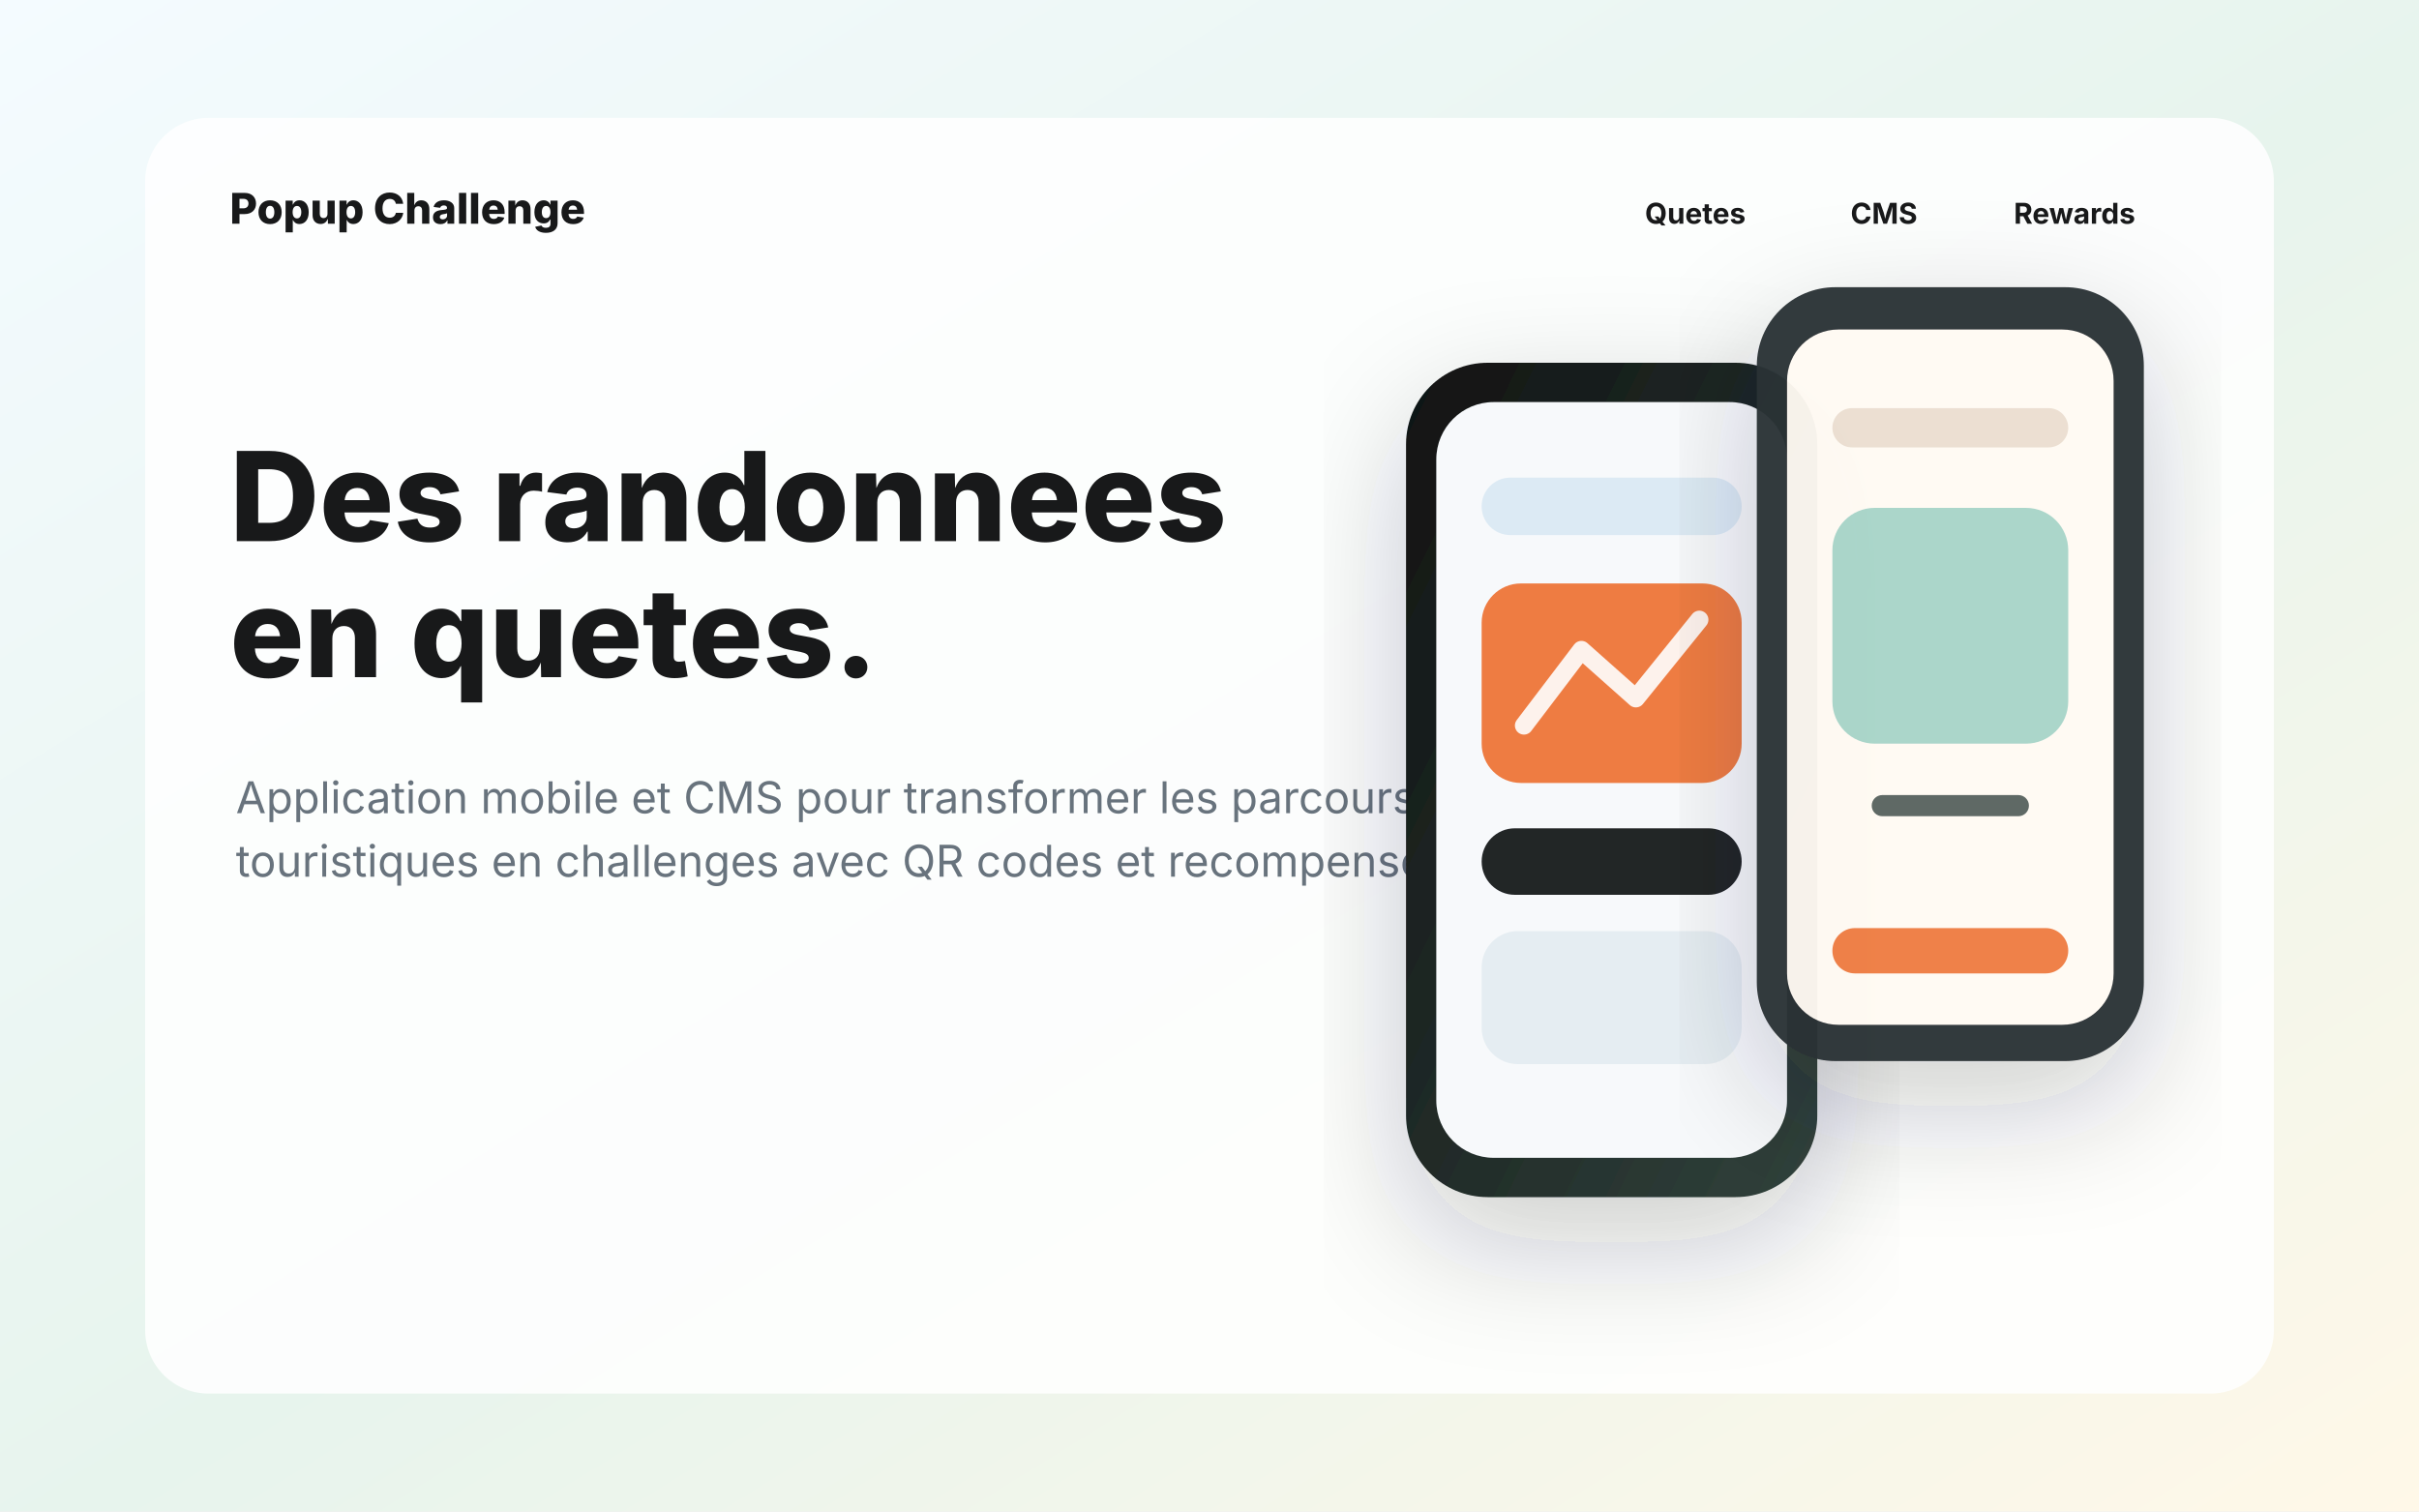
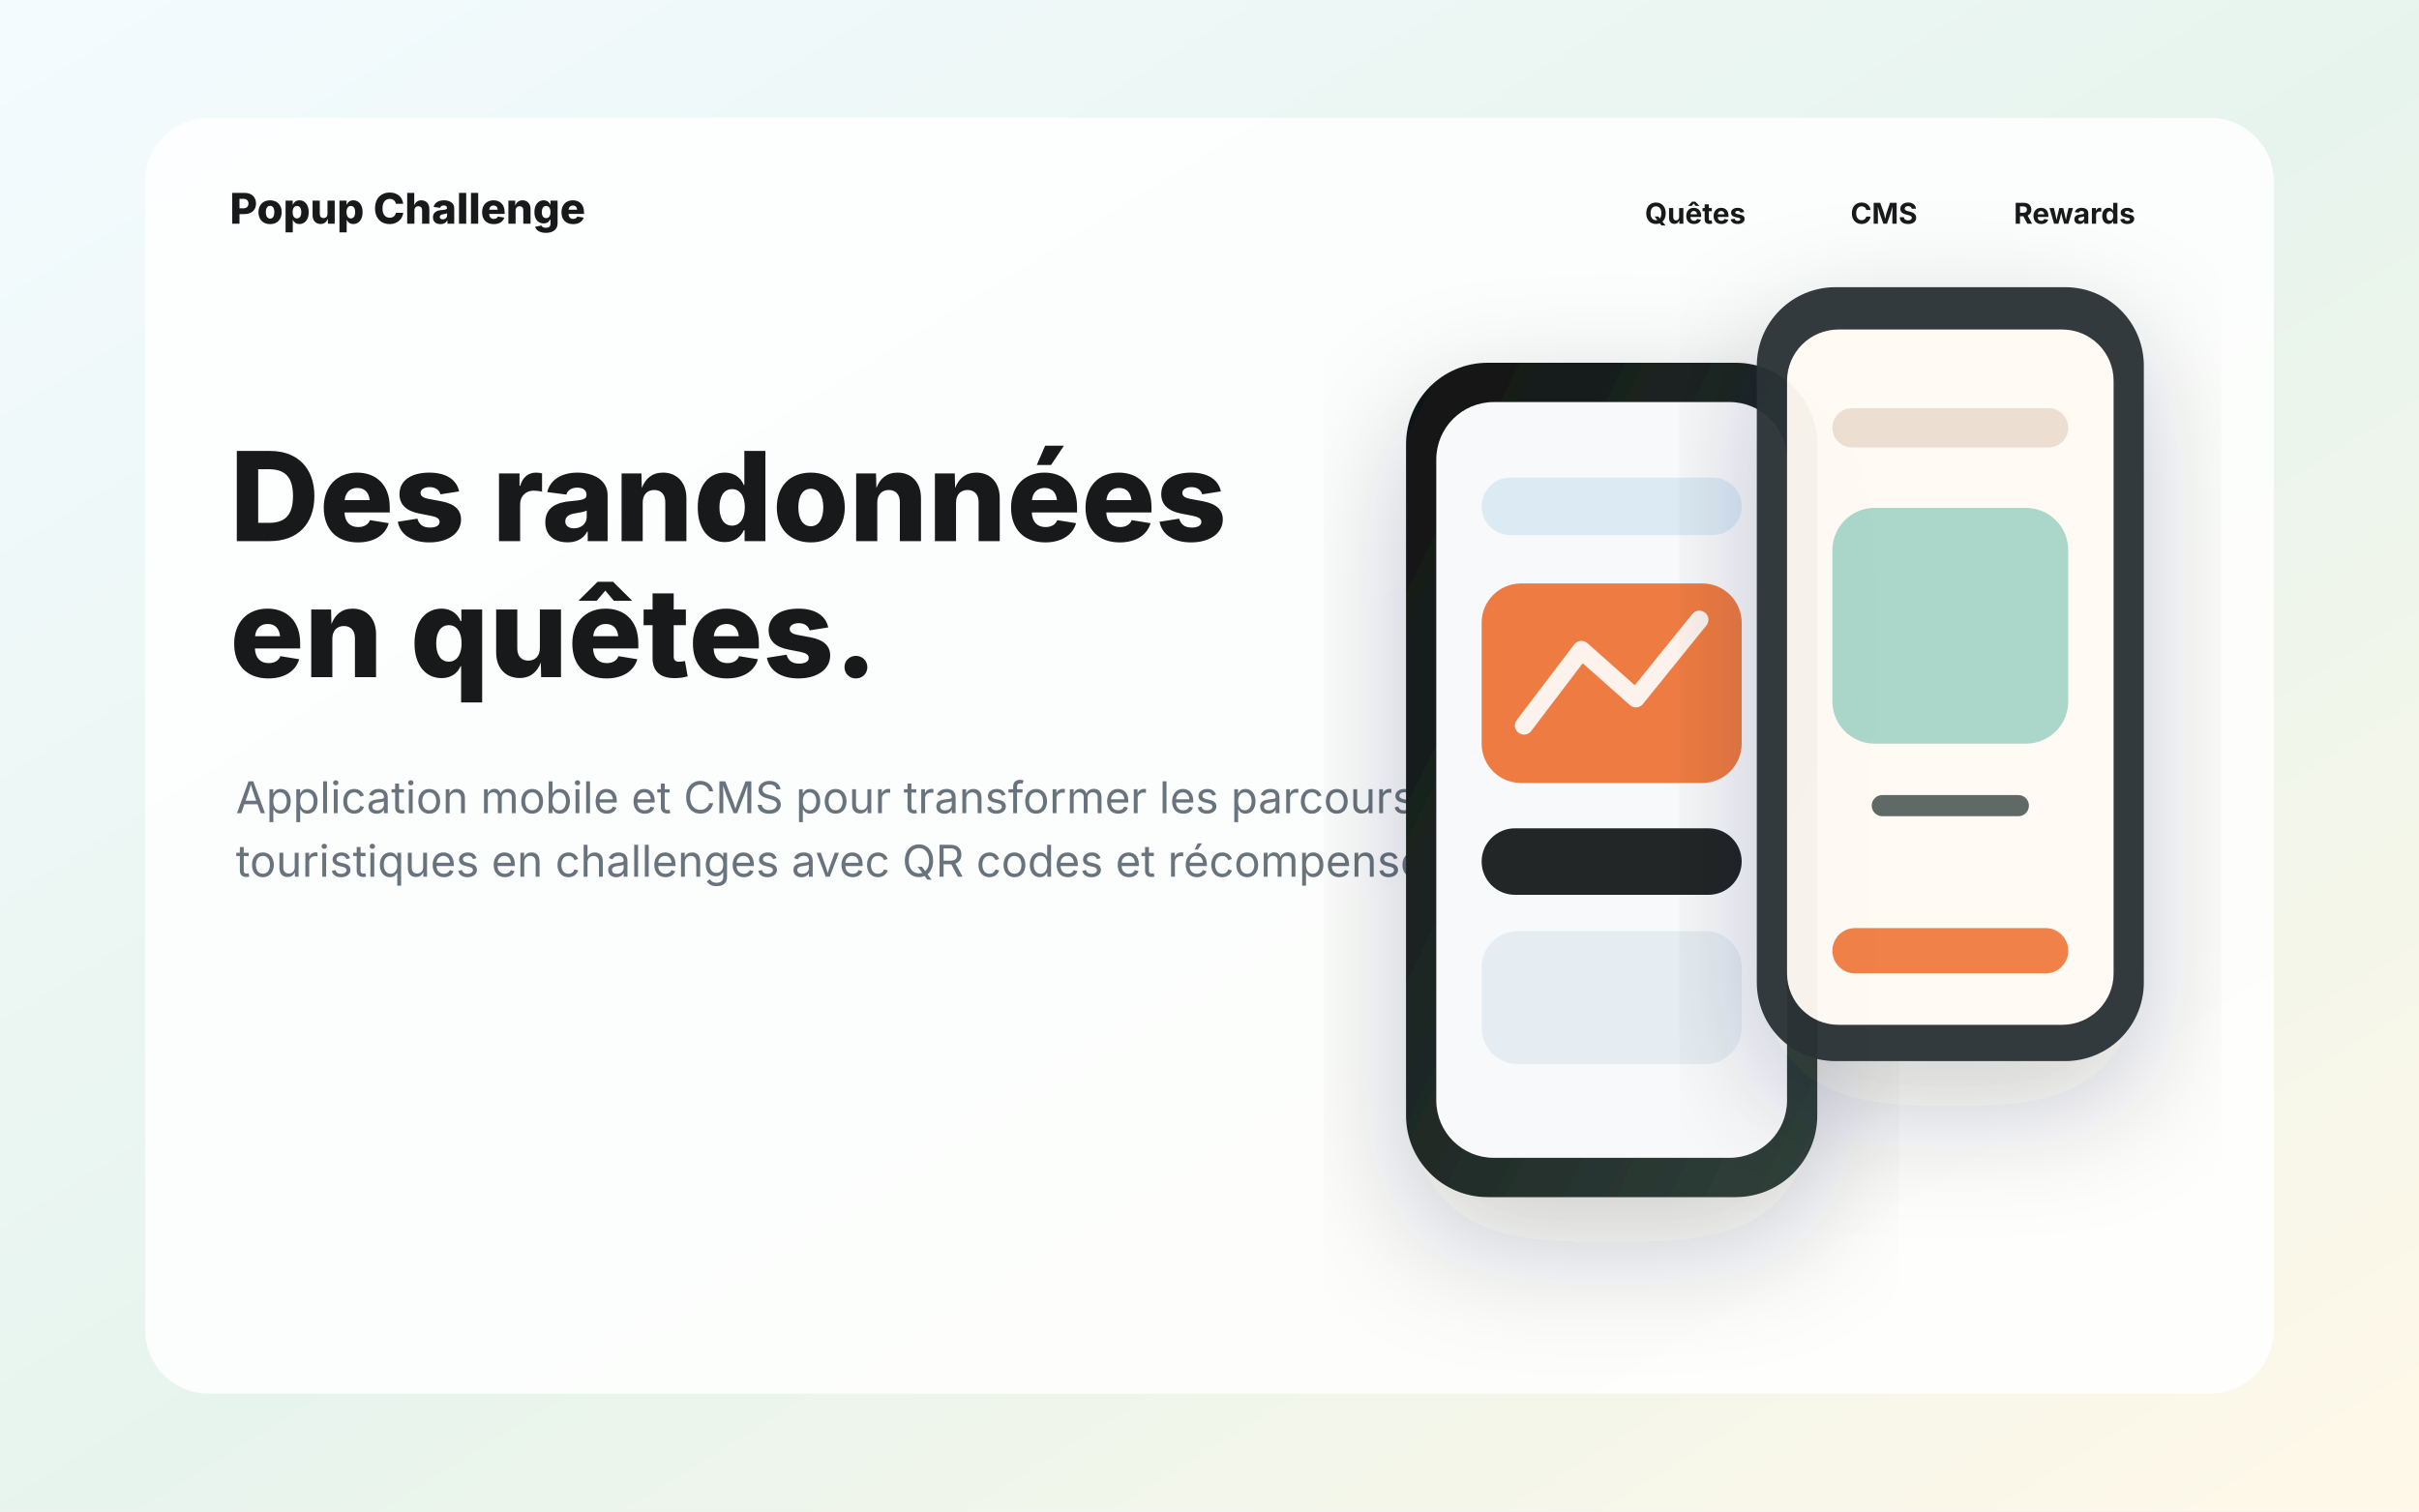
<svg xmlns="http://www.w3.org/2000/svg" width="1600" height="1000" viewBox="0 0 1600 1000" role="img" aria-label="Capture de Popup Challenge">
  <defs>
    <linearGradient id="bg" x1="0" y1="0" x2="1" y2="1">
      <stop offset="0" stop-color="#f4fbff" />
      <stop offset="0.52" stop-color="#e7f4ed" />
      <stop offset="1" stop-color="#fff8e8" />
    </linearGradient>
    <linearGradient id="phone" x1="0" y1="0" x2="1" y2="1">
      <stop offset="0" stop-color="#101313" />
      <stop offset="1" stop-color="#31423c" />
    </linearGradient>
    <filter id="shadow" x="-20%" y="-20%" width="140%" height="150%">
      <feDropShadow dx="0" dy="30" stdDeviation="42" flood-color="#1c2b35" flood-opacity="0.22" />
    </filter>
  </defs>
  <rect width="1600" height="1000" fill="url(#bg)" />
  <rect x="96" y="78" width="1408" height="844" rx="42" fill="#ffffff" opacity="0.86" />
  <g fill="#18191a" font-family="Inter, Helvetica, Arial, sans-serif">
    <text x="152" y="148" font-size="28" font-weight="800">Popup Challenge</text>
-     <text x="1088" y="148" font-size="19" font-weight="650">Quetes</text>
+     <text x="1088" y="148" font-size="19" font-weight="650">Quêtes</text>
    <text x="1224" y="148" font-size="19" font-weight="650">CMS</text>
    <text x="1332" y="148" font-size="19" font-weight="650">Rewards</text>
-     <text x="152" y="358" font-size="82" font-weight="760">Des randonnees</text>
-     <text x="152" y="448" font-size="82" font-weight="760">en quetes.</text>
+     <text x="152" y="358" font-size="82" font-weight="760">Des randonnées</text>
+     <text x="152" y="448" font-size="82" font-weight="760">en quêtes.</text>
  </g>
  <text x="156" y="538" fill="#68737d" font-family="Inter, Helvetica, Arial, sans-serif" font-size="29">Application mobile et CMS pour transformer les parcours</text>
-   <text x="156" y="580" fill="#68737d" font-family="Inter, Helvetica, Arial, sans-serif" font-size="29">touristiques en challenges avec QR codes et recompenses.</text>
+   <text x="156" y="580" fill="#68737d" font-family="Inter, Helvetica, Arial, sans-serif" font-size="29">touristiques en challenges avec QR codes et récompenses.</text>
  <g filter="url(#shadow)">
    <rect x="930" y="240" width="272" height="552" rx="54" fill="url(#phone)" />
    <rect x="950" y="266" width="232" height="500" rx="38" fill="#f7f9fb" />
    <rect x="980" y="316" width="172" height="38" rx="19" fill="#dceaf4" />
    <rect x="980" y="386" width="172" height="132" rx="26" fill="#ee7c42" />
    <path d="M1008 480 L1046 430 L1082 462 L1124 410" fill="none" stroke="#ffffff" stroke-width="12" stroke-linecap="round" stroke-linejoin="round" opacity="0.9" />
    <rect x="980" y="548" width="172" height="44" rx="22" fill="#222528" />
    <rect x="980" y="616" width="172" height="88" rx="24" fill="#e5edf2" />
  </g>
  <g filter="url(#shadow)" opacity="0.96">
    <rect x="1162" y="190" width="256" height="512" rx="52" fill="#2b3034" />
    <rect x="1182" y="218" width="216" height="460" rx="34" fill="#fffaf3" />
    <rect x="1212" y="270" width="156" height="26" rx="13" fill="#ebded0" />
    <rect x="1212" y="336" width="156" height="156" rx="28" fill="#a8d4c8" />
    <rect x="1238" y="526" width="104" height="14" rx="7" fill="#22312e" opacity="0.75" />
    <rect x="1212" y="614" width="156" height="30" rx="15" fill="#ee7c42" />
  </g>
</svg>
